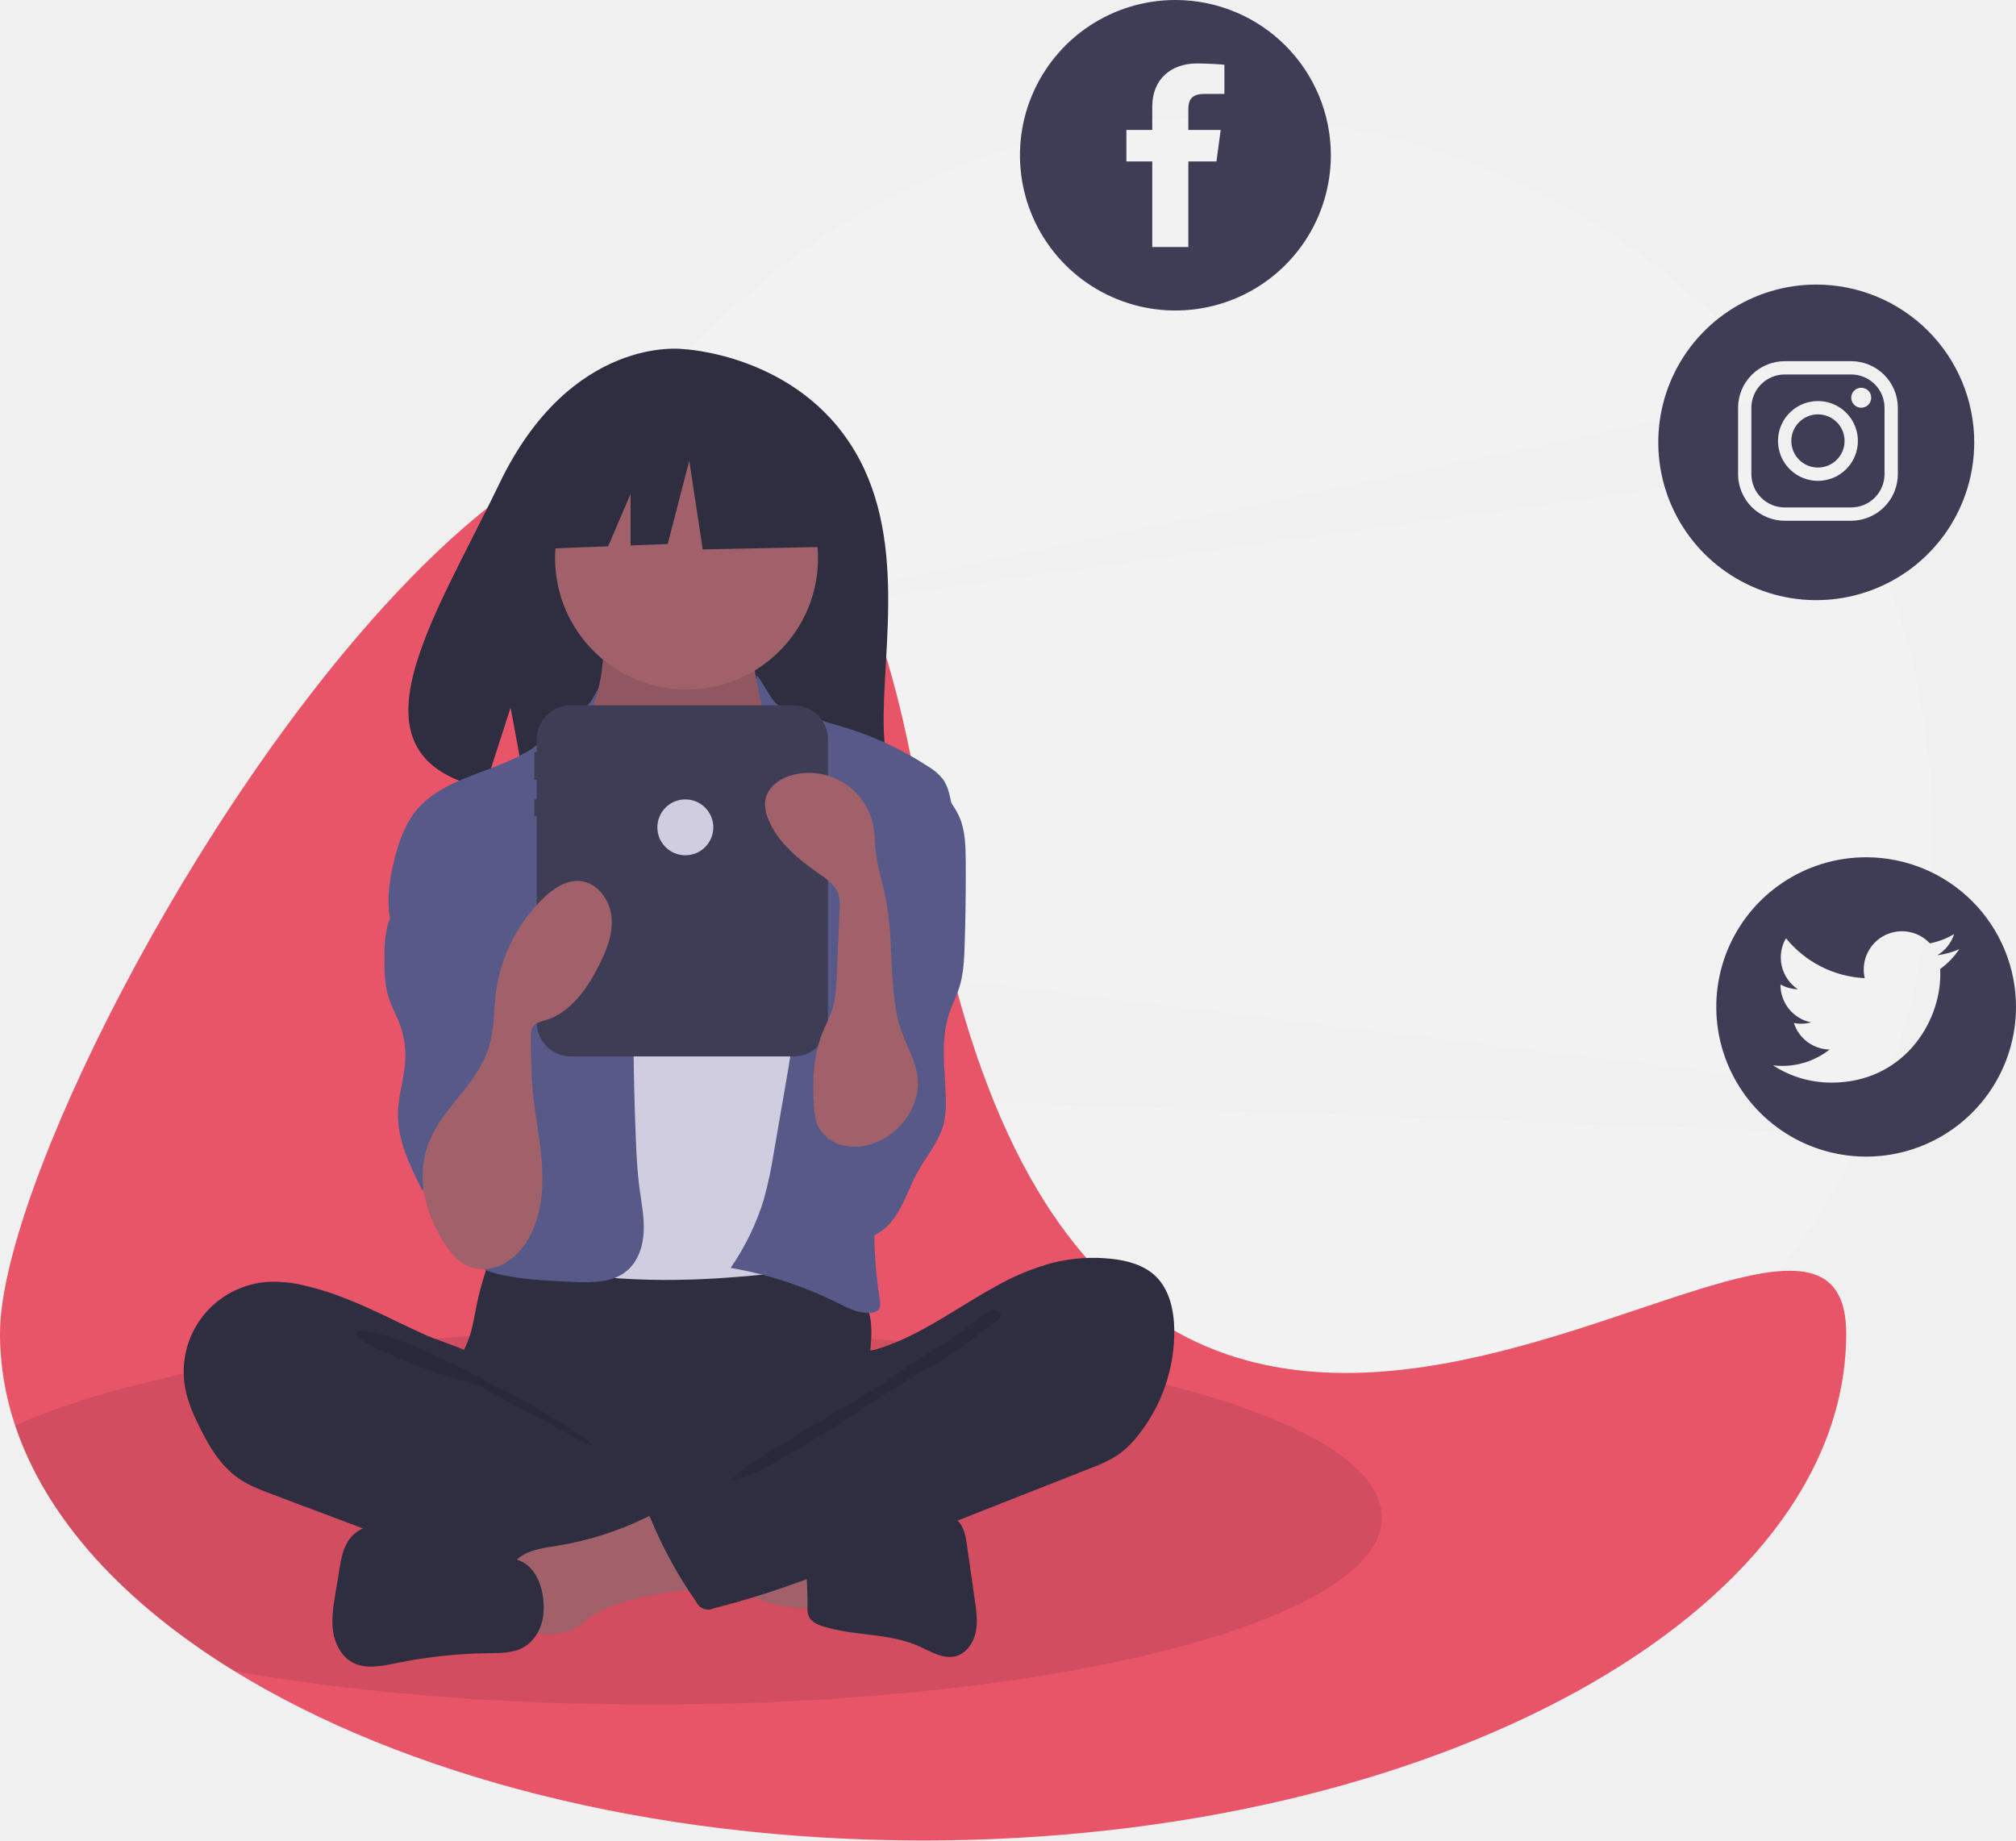
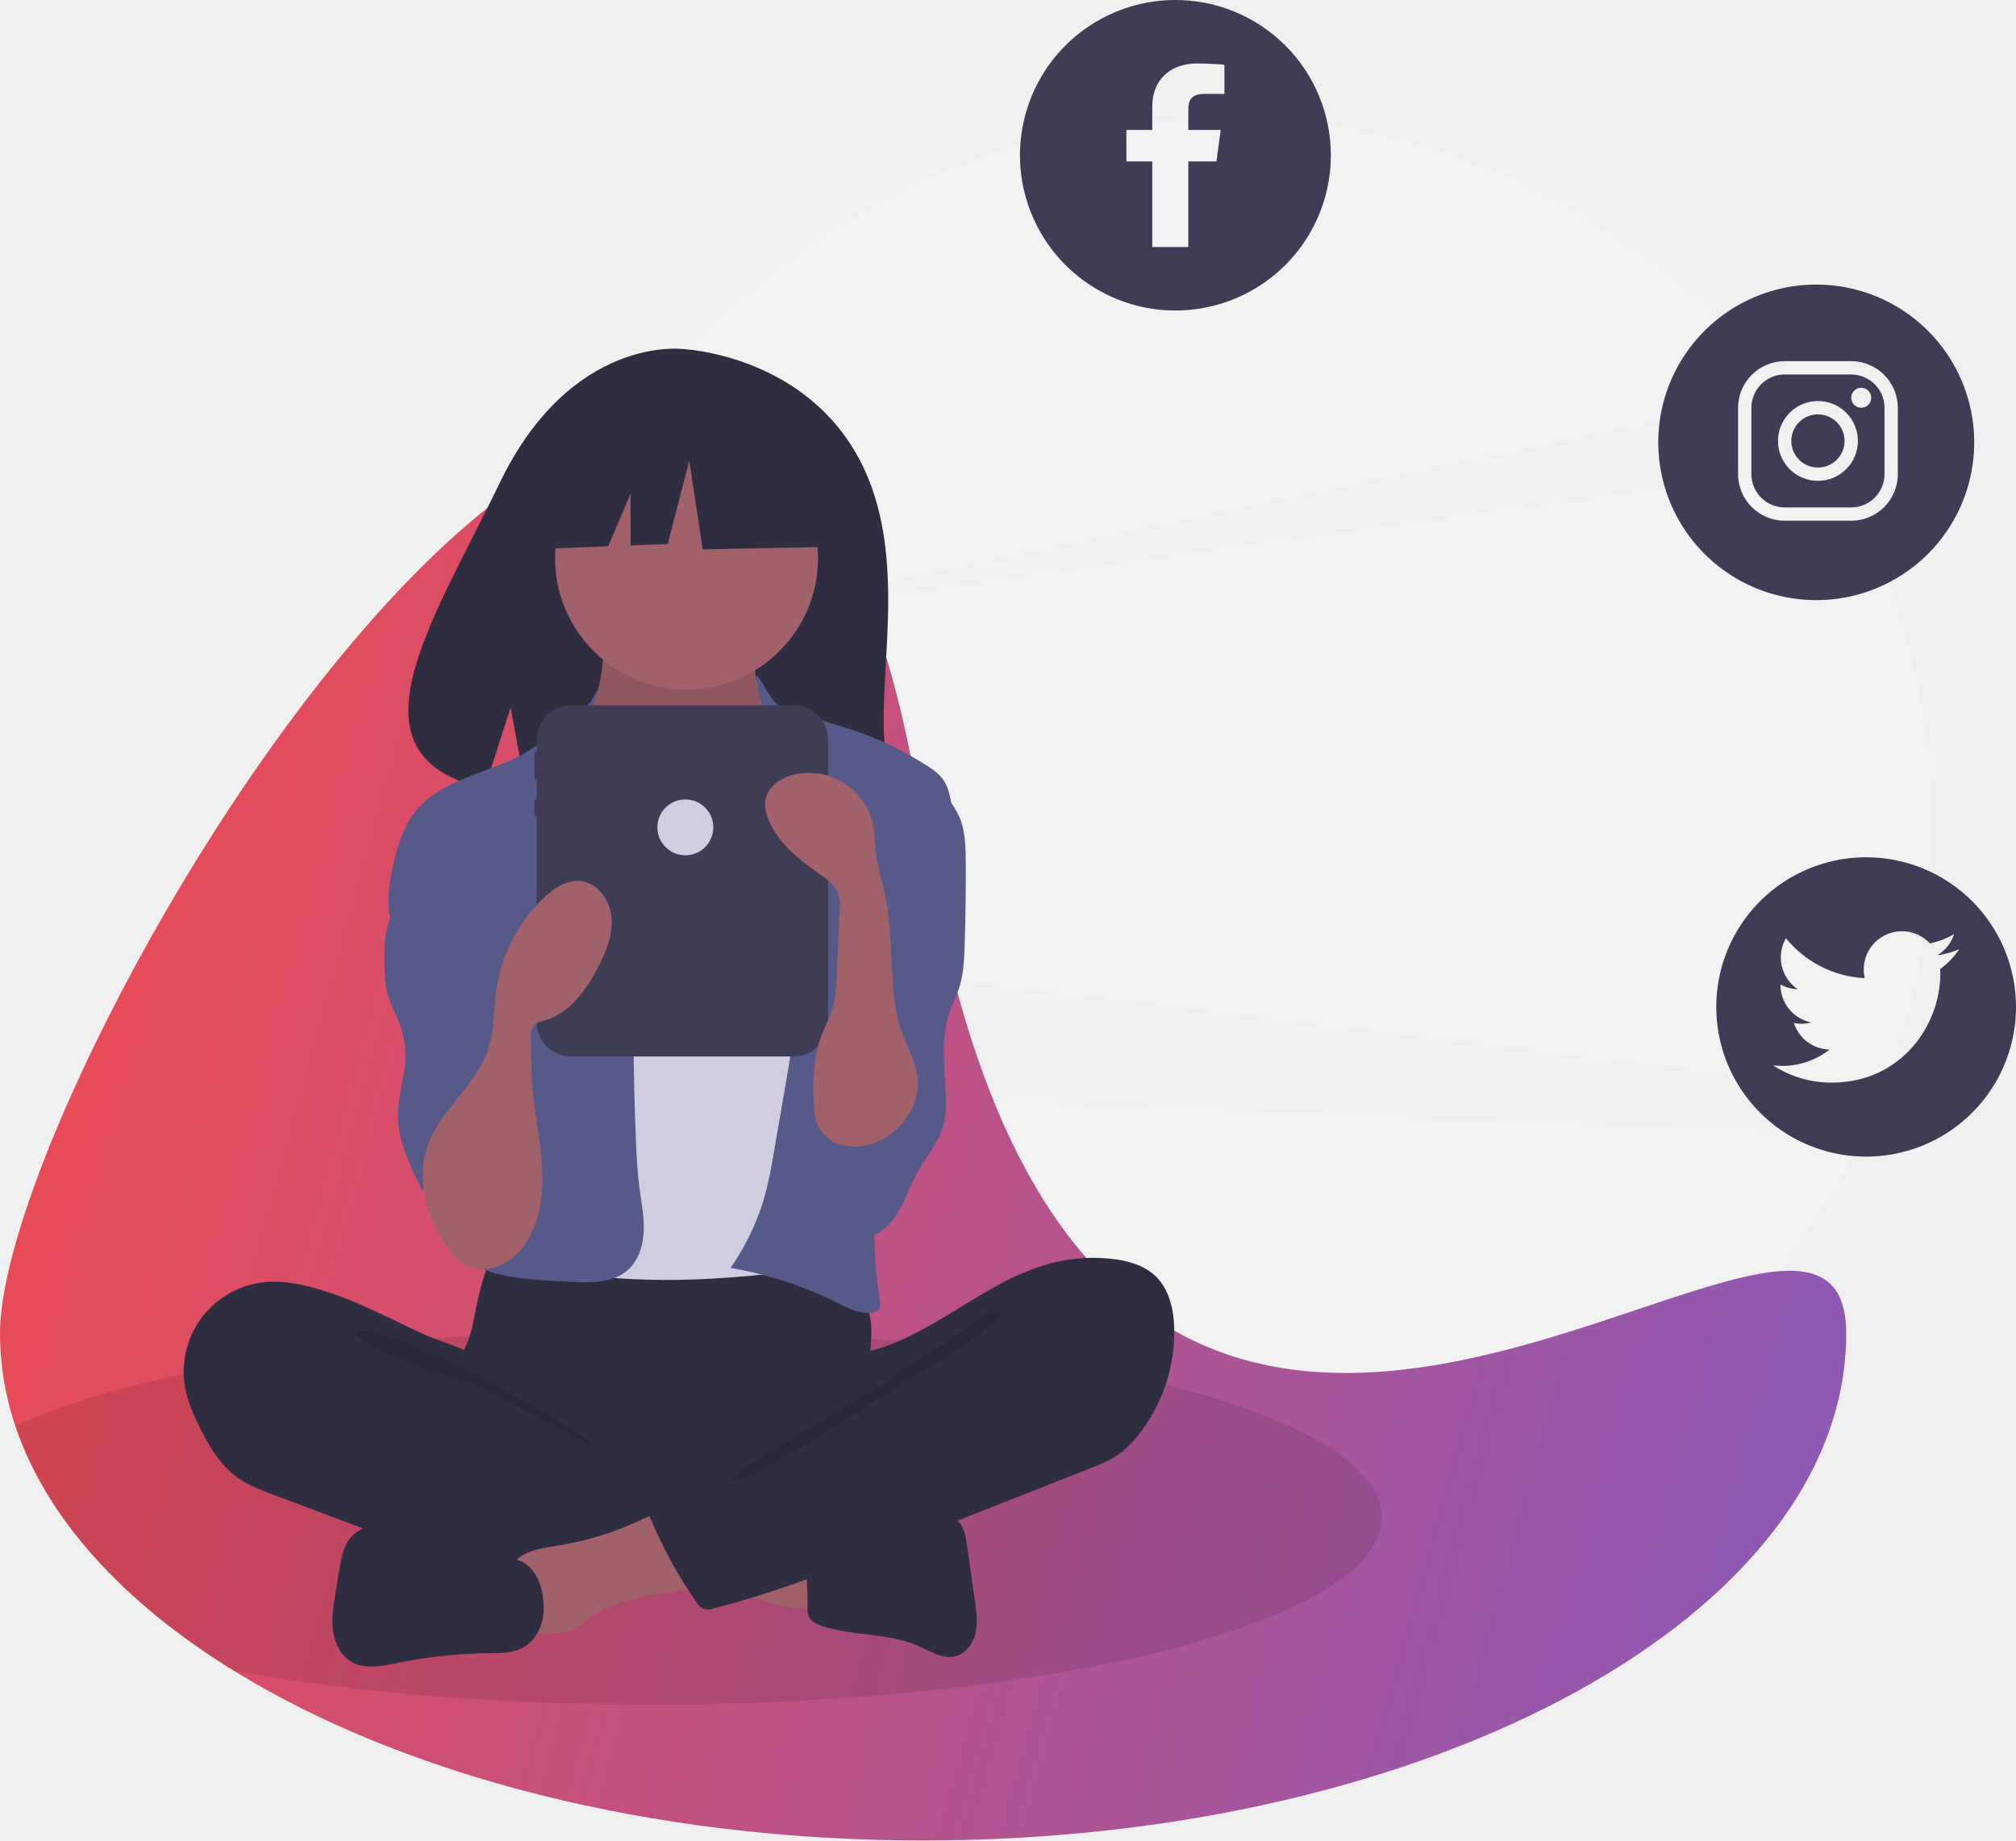
<svg xmlns="http://www.w3.org/2000/svg" width="448" height="409" viewBox="0 0 448 409" fill="none">
-   <g clip-path="url(#clip0_318_411)">
-     <path d="M418.218 242.813C427.178 220.253 430.834 195.941 428.904 171.748C426.975 147.555 419.512 124.127 407.089 103.268L153.406 138.349L396.516 87.747C381.725 68.515 362.701 52.941 340.917 42.229C319.133 31.518 295.173 25.957 270.892 25.977C183.348 25.977 112.379 96.857 112.379 184.292C112.381 191.518 112.874 198.736 113.854 205.895L418.218 242.813Z" fill="#F2F2F2" />
-     <path d="M122.977 241.293C145.888 300.561 203.471 342.608 270.895 342.608C334.162 342.608 388.764 305.585 414.187 252.051L122.977 241.293Z" fill="#F2F2F2" />
-     <path d="M410.27 296.354C410.27 358.569 318.425 409 205.135 409C144.272 409 89.6 394.447 52.036 371.327C27.525 356.247 10.294 337.516 3.382 316.817C1.151 310.224 0.009 303.313 0 296.354C0 234.146 169.995 -46.469 205.135 183.715C240.275 413.898 410.27 234.146 410.27 296.354Z" fill="#E85569" />
+   <g clip-path="url(#clip0_370_99)">
+     <path d="M418.218 242.814C427.178 220.254 430.834 195.942 428.904 171.749C426.975 147.556 419.512 124.128 407.089 103.269L153.406 138.35L396.516 87.748C381.725 68.516 362.701 52.941 340.917 42.23C319.133 31.519 295.173 25.958 270.892 25.978C183.348 25.978 112.379 96.858 112.379 184.293C112.381 191.519 112.874 198.737 113.854 205.896L418.218 242.814Z" fill="#F2F2F2" />
+     <path d="M122.977 241.292C145.888 300.56 203.471 342.607 270.895 342.607C334.162 342.607 388.764 305.584 414.187 252.05L122.977 241.292Z" fill="#F2F2F2" />
+     <path d="M410.27 296.354C410.27 358.569 318.425 409 205.135 409C144.272 409 89.6 394.447 52.036 371.327C27.525 356.247 10.294 337.516 3.382 316.817C1.151 310.224 0.009 303.313 0 296.354C0 234.146 169.995 -46.469 205.135 183.715C240.275 413.898 410.27 234.146 410.27 296.354Z" fill="url(#paint0_linear_370_99)" />
    <path opacity="0.1" d="M307.082 337.206C307.082 360.177 234.446 378.802 144.839 378.802C110.326 378.802 78.332 376.04 52.037 371.327C27.527 356.247 10.295 337.516 3.383 316.817C31.2 304.158 84.125 295.609 144.839 295.609C234.446 295.609 307.082 314.235 307.082 337.206Z" fill="black" />
    <path d="M189.968 100.272C177.11 78.574 151.671 77.562 151.671 77.562C151.671 77.562 126.883 74.396 110.981 107.444C96.16 138.247 75.704 167.988 107.688 175.199L113.465 157.24L117.043 176.536C121.597 176.863 126.165 176.941 130.728 176.769C164.98 175.665 197.6 177.092 196.55 164.817C195.154 148.498 202.34 121.151 189.968 100.272Z" fill="#2F2E41" />
-     <path d="M105.865 290.299C105.388 292.667 105.036 295.075 104.225 297.351C103.42 299.611 102.178 301.7 101.443 303.983C99.098 311.26 102.348 319.374 107.541 324.991C112.043 329.843 117.855 333.29 124.275 334.916C128.959 336.093 133.83 336.262 138.657 336.425C152.023 336.878 165.734 337.283 178.399 332.993C182.401 331.604 186.266 329.85 189.946 327.754C191.108 327.201 192.131 326.396 192.942 325.398C193.908 324.024 194.031 322.243 194.023 320.564C193.995 314.905 192.846 309.275 193.119 303.622C193.27 300.491 193.856 297.362 193.568 294.24C192.913 287.161 187.284 280.825 180.325 279.333C176.732 278.562 173.005 278.982 169.347 279.333C159.852 280.245 150.316 280.67 140.778 280.609C131.032 280.547 121.346 279.061 111.648 278.906C108.78 278.86 108.838 279.743 107.925 282.515C107.084 285.067 106.396 287.666 105.865 290.299Z" fill="#2F2E41" />
-     <path d="M133.523 150.555C133.054 153.005 132.548 155.544 131.074 157.556C129.379 159.872 126.614 161.195 124.79 163.412C122.045 166.748 121.887 171.442 121.876 175.76C121.865 179.738 121.946 183.981 124.167 187.283C125.609 189.426 127.802 190.929 129.946 192.372C138.276 197.978 147.277 203.686 157.32 203.87C161.482 203.947 165.944 202.874 168.682 199.743C169.864 198.273 170.793 196.616 171.432 194.842C174 188.52 175.557 181.833 176.045 175.028C176.274 171.826 176.252 168.531 175.167 165.51C173.947 162.112 171.48 159.317 169.85 156.096C167.922 152.265 167.217 147.937 167.83 143.694C167.911 143.395 167.886 143.078 167.759 142.795C167.625 142.644 167.458 142.526 167.27 142.45C167.083 142.374 166.88 142.343 166.679 142.358L146.765 140.926C144.91 140.834 143.063 140.623 141.236 140.295C140.162 140.077 137.327 138.554 136.303 138.959C134.408 139.708 133.911 148.524 133.523 150.555Z" fill="#A0616A" />
-     <path opacity="0.1" d="M133.523 151.176C133.054 153.626 132.548 156.165 131.074 158.177C129.379 160.493 126.614 161.816 124.79 164.033C122.045 167.369 121.887 172.063 121.876 176.381C121.865 180.359 121.946 184.602 124.167 187.904C125.609 190.047 127.802 191.55 129.946 192.993C138.276 198.599 147.277 204.307 157.32 204.492C161.482 204.568 165.944 203.495 168.682 200.364C169.864 198.894 170.793 197.238 171.432 195.463C174 189.141 175.557 182.454 176.045 175.649C176.274 172.447 176.252 169.152 175.167 166.131C173.947 162.733 171.48 159.938 169.85 156.717C167.922 152.887 167.217 148.558 167.83 144.315C167.911 144.016 167.886 143.699 167.759 143.416C167.625 143.265 167.458 143.147 167.27 143.071C167.083 142.995 166.88 142.964 166.679 142.979L146.765 141.547C144.91 141.455 143.063 141.244 141.236 140.916C140.162 140.698 137.327 139.175 136.303 139.58C134.408 140.329 133.911 149.145 133.523 151.176Z" fill="black" />
-     <path d="M152.568 153.223C168.703 153.223 181.784 140.158 181.784 124.043C181.784 107.927 168.703 94.863 152.568 94.863C136.432 94.863 123.352 107.927 123.352 124.043C123.352 140.158 136.432 153.223 152.568 153.223Z" fill="#A0616A" />
+     <path d="M105.865 290.299C105.388 292.667 105.036 295.075 104.225 297.351C103.42 299.611 102.178 301.7 101.443 303.983C99.098 311.26 102.348 319.374 107.541 324.991C112.043 329.843 117.855 333.29 124.275 334.916C128.959 336.093 133.83 336.262 138.657 336.425C152.023 336.878 165.734 337.283 178.399 332.993C182.401 331.604 186.266 329.85 189.946 327.754C191.108 327.201 192.131 326.396 192.942 325.398C193.908 324.024 194.031 322.243 194.023 320.564C193.995 314.905 192.846 309.275 193.119 303.622C193.27 300.491 193.856 297.362 193.568 294.24C192.913 287.161 187.284 280.825 180.325 279.333C176.732 278.562 173.005 278.982 169.347 279.333C159.852 280.245 150.316 280.67 140.778 280.609C131.032 280.547 121.346 279.061 111.648 278.906C108.78 278.86 108.838 279.743 107.925 282.515C107.084 285.067 106.396 287.666 105.865 290.299V290.299Z" fill="#2F2E41" />
+     <path d="M133.523 150.556C133.054 153.006 132.548 155.545 131.074 157.557C129.379 159.873 126.614 161.196 124.79 163.413C122.045 166.749 121.887 171.443 121.876 175.761C121.865 179.739 121.946 183.982 124.167 187.284C125.609 189.427 127.802 190.93 129.946 192.373C138.276 197.979 147.277 203.687 157.32 203.871C161.482 203.948 165.944 202.875 168.682 199.744C169.864 198.274 170.793 196.617 171.432 194.843C174 188.521 175.557 181.834 176.045 175.029C176.274 171.827 176.252 168.532 175.167 165.511C173.947 162.113 171.48 159.318 169.85 156.097C167.922 152.266 167.217 147.938 167.83 143.695C167.911 143.396 167.886 143.079 167.759 142.796C167.625 142.645 167.458 142.527 167.27 142.451C167.083 142.375 166.88 142.344 166.679 142.359L146.765 140.927C144.91 140.835 143.063 140.624 141.236 140.296C140.162 140.078 137.327 138.555 136.303 138.96C134.408 139.709 133.911 148.525 133.523 150.556Z" fill="#A0616A" />
+     <path opacity="0.1" d="M133.523 151.177C133.054 153.627 132.548 156.166 131.074 158.178C129.379 160.494 126.614 161.817 124.79 164.034C122.045 167.37 121.887 172.064 121.876 176.382C121.865 180.36 121.946 184.603 124.167 187.905C125.609 190.048 127.802 191.551 129.946 192.994C138.276 198.6 147.277 204.308 157.32 204.493C161.482 204.569 165.944 203.496 168.682 200.365C169.864 198.895 170.793 197.239 171.432 195.464C174 189.142 175.557 182.455 176.045 175.65C176.274 172.448 176.252 169.153 175.167 166.132C173.947 162.734 171.48 159.939 169.85 156.718C167.922 152.887 167.217 148.559 167.83 144.316C167.911 144.017 167.886 143.7 167.759 143.417C167.625 143.266 167.458 143.148 167.27 143.072C167.083 142.996 166.88 142.965 166.679 142.98L146.765 141.548C144.91 141.456 143.063 141.245 141.236 140.917C140.162 140.699 137.327 139.176 136.303 139.581C134.408 140.33 133.911 149.146 133.523 151.177Z" fill="black" />
+     <path d="M152.568 153.224C168.703 153.224 181.784 140.159 181.784 124.044C181.784 107.928 168.703 94.864 152.568 94.864C136.432 94.864 123.352 107.928 123.352 124.044C123.352 140.159 136.432 153.224 152.568 153.224Z" fill="#A0616A" />
    <path d="M137.619 189.399C139.142 190.989 140.756 192.563 142.751 193.495C144.736 194.422 146.972 194.652 149.162 194.714C154.429 194.862 160.138 193.898 163.801 190.117C168.524 185.242 168.368 177.38 172.07 171.693C172.368 171.177 172.775 170.733 173.263 170.39C173.884 170.052 174.586 169.891 175.292 169.924C179.967 169.88 184.04 172.909 187.715 175.795C189.361 177.088 191.049 178.427 192.088 180.244C192.814 181.66 193.312 183.182 193.562 184.754C195.386 193.646 195.977 202.738 196.563 211.796C196.887 216.8 197.211 221.808 197.187 226.821C197.107 243.339 193.263 259.581 189.441 275.651C188.948 277.722 188.274 280.037 186.389 281.029C185.548 281.406 184.646 281.626 183.725 281.678C172.777 282.962 161.805 284.248 150.782 284.417C146.481 284.484 142.181 284.38 137.883 284.105C137.143 284.096 136.41 283.968 135.71 283.727C134.761 283.272 133.945 282.58 133.341 281.718C127.379 274.214 127.027 263.839 127.065 254.26C127.158 230.838 127.996 207.436 129.578 184.052C129.709 182.122 129.738 179.778 128.345 178.259C130.852 182.268 134.34 185.976 137.619 189.399Z" fill="#D0CDE1" />
-     <path d="M131.43 155.707C130.443 157.491 123.168 161.921 121.764 163.4C113.917 171.661 99.594 171.351 92.418 180.199C89.892 183.312 88.581 187.224 87.616 191.113C86.251 196.613 85.523 202.611 87.808 207.797C90.008 212.787 94.639 216.237 97.782 220.694C101.234 225.589 102.786 231.531 104.274 237.331C105.372 241.613 106.479 246.001 106.051 250.4C105.565 255.403 103.141 259.983 101.71 264.801C100.279 269.619 100.032 275.358 103.341 279.144C105.772 281.926 109.585 283.029 113.229 283.65C117.881 284.441 122.608 284.667 127.322 284.875C131.488 285.059 136.08 285.094 139.283 282.427C141.81 280.322 142.908 276.907 143.05 273.624C143.192 270.341 142.508 267.087 142.08 263.828C141.636 260.451 141.465 257.044 141.322 253.64C140.682 238.368 140.594 223.086 141.06 207.795C141.157 204.613 141.275 201.392 140.596 198.282C139.702 194.191 137.489 190.535 135.642 186.777C131.976 179.317 130.242 172.07 130.808 163.778C131.368 155.594 134.941 149.359 131.43 155.707Z" fill="#575A89" />
+     <path d="M131.43 155.706C130.443 157.49 123.168 161.92 121.764 163.399C113.917 171.66 99.594 171.35 92.418 180.198C89.892 183.311 88.581 187.223 87.616 191.112C86.251 196.612 85.523 202.61 87.808 207.796C90.008 212.786 94.639 216.236 97.782 220.694C101.234 225.588 102.786 231.53 104.274 237.33C105.372 241.612 106.479 246 106.051 250.399C105.565 255.402 103.141 259.982 101.71 264.8C100.279 269.618 100.032 275.357 103.341 279.143C105.772 281.925 109.585 283.028 113.229 283.649C117.881 284.44 122.608 284.666 127.322 284.874C131.488 285.058 136.08 285.093 139.283 282.426C141.81 280.321 142.908 276.906 143.05 273.623C143.192 270.34 142.508 267.086 142.08 263.827C141.636 260.45 141.465 257.043 141.322 253.639C140.682 238.367 140.594 223.085 141.06 207.794C141.157 204.612 141.275 201.391 140.596 198.281C139.702 194.19 137.489 190.534 135.642 186.776C131.976 179.316 130.242 172.069 130.808 163.777C131.368 155.593 134.941 149.358 131.43 155.706Z" fill="#575A89" />
    <path d="M172.457 156.327C173.96 157.87 179.067 158.379 180.979 159.372C182.736 160.285 184.679 160.762 186.581 161.31C193.556 163.319 200.189 166.36 206.262 170.331C207.524 171.068 208.639 172.03 209.553 173.17C210.623 174.656 211.011 176.511 211.374 178.305C212.31 182.936 213.251 187.624 213.04 192.344C212.817 197.355 211.306 202.207 209.807 206.994L204.205 224.88C200.024 238.231 195.816 251.713 194.639 265.652C193.988 273.377 194.278 281.153 195.501 288.809C195.624 289.579 195.728 290.461 195.219 291.052C194.85 291.416 194.364 291.639 193.847 291.682C191.143 292.104 188.527 290.728 186.077 289.509C178.591 285.788 170.601 283.177 162.359 281.758C165.58 277.11 168.064 271.995 169.726 266.591C170.67 263.16 171.413 259.677 171.952 256.16L174.558 241.108C175.513 235.588 176.47 230.055 176.793 224.462C176.99 222.366 176.868 220.252 176.43 218.192C175.931 216.205 174.939 214.384 174.05 212.537C169.756 203.615 167.741 193.434 169.431 183.68C170.17 179.411 171.607 175.136 171.008 170.846C170.432 166.72 171.03 163.514 169.971 159.432C165.619 142.669 169.629 153.425 172.457 156.327Z" fill="#575A89" />
    <path d="M92.345 194.304C90.387 198.362 87.114 201.819 86 206.183C85.566 208.223 85.381 210.308 85.447 212.392C85.42 215.533 85.403 218.738 86.369 221.728C86.991 223.653 88.002 225.428 88.731 227.315C89.747 229.951 90.199 232.77 90.059 235.591C89.863 239.5 88.533 243.294 88.43 247.206C88.266 253.358 91.115 259.142 93.895 264.634C94.595 262.903 95.665 261.346 97.03 260.072C98.395 258.797 100.023 257.836 101.799 257.255C103.575 256.675 105.456 256.488 107.312 256.71C109.167 256.931 110.952 257.555 112.541 258.537C113.275 257.861 113.353 256.75 113.382 255.753C113.587 248.616 113.785 241.478 113.976 234.34C114.277 223.301 114.564 212.115 112.021 201.368C110.873 196.515 109.087 191.681 105.812 187.918C104.088 185.936 98.235 180.716 95.404 182.936C94.132 183.935 94.429 186.652 94.227 188.028C93.923 190.204 93.288 192.32 92.345 194.304Z" fill="#575A89" />
    <path d="M213.612 182.612C214.538 185.491 214.594 188.569 214.612 191.593C214.65 197.764 214.568 203.933 214.367 210.101C214.263 213.259 214.121 216.46 213.163 219.471C212.531 221.457 211.555 223.319 210.902 225.298C208.945 231.229 210.014 237.662 210.182 243.904C210.3 245.925 210.128 247.951 209.669 249.923C208.637 253.793 205.861 256.92 203.924 260.426C202.085 263.757 200.975 267.489 198.777 270.596C196.58 273.703 192.777 276.165 189.09 275.211C186.297 274.488 184.312 272.019 182.939 269.484C179.943 263.911 178.919 257.491 180.031 251.263C181.409 243.687 185.865 236.966 187.472 229.434C189.679 219.092 186.325 208.419 186.425 197.845C186.38 196.188 186.605 194.534 187.092 192.949C187.934 190.533 189.745 188.604 191.417 186.667C193.507 184.247 195.449 181.702 197.231 179.047C198.428 177.264 200.055 172.677 202.177 172.295C206.917 171.444 212.437 178.955 213.612 182.612Z" fill="#575A89" />
-     <path d="M67.754 285.699C65.134 285.041 62.433 284.754 59.733 284.847C56.895 285.004 54.123 285.762 51.602 287.071C49.08 288.381 46.867 290.211 45.109 292.441C43.35 294.671 42.087 297.249 41.404 300.004C40.721 302.759 40.632 305.628 41.145 308.42C41.703 311.458 42.956 314.324 44.324 317.095C46.451 321.407 49.002 325.709 52.941 328.472C55.245 330.088 57.911 331.096 60.546 332.087L81.288 339.892C84.34 341.04 87.392 342.188 90.474 343.253C105.956 348.597 122.097 351.802 138.449 352.778C143.429 353.075 148.485 353.157 153.344 352.025C154.497 351.756 155.727 351.355 156.395 350.378C156.79 349.69 157.023 348.921 157.077 348.13L158.353 339.206C158.533 337.949 158.706 336.626 158.244 335.443C157.66 333.944 156.194 333 154.797 332.198C141.16 324.376 125.237 320.06 113.759 309.324C111.057 306.796 108.795 302.79 105.512 301.073C101.789 299.126 97.405 298.015 93.556 296.221C85.144 292.299 76.872 287.792 67.754 285.699Z" fill="#2F2E41" />
+     <path d="M67.754 285.7C65.134 285.042 62.433 284.755 59.733 284.848C56.895 285.005 54.123 285.763 51.602 287.072C49.08 288.382 46.867 290.212 45.109 292.442C43.35 294.672 42.087 297.25 41.404 300.005C40.721 302.76 40.632 305.629 41.145 308.421C41.703 311.459 42.956 314.325 44.324 317.096C46.451 321.408 49.002 325.71 52.941 328.473C55.245 330.089 57.911 331.097 60.546 332.088L81.288 339.893C84.34 341.041 87.392 342.189 90.474 343.254C105.956 348.598 122.097 351.803 138.449 352.779C143.429 353.076 148.485 353.158 153.344 352.026C154.497 351.757 155.727 351.356 156.395 350.379C156.79 349.691 157.023 348.922 157.077 348.131L158.353 339.207C158.533 337.95 158.706 336.627 158.244 335.444C157.66 333.945 156.194 333.001 154.797 332.199C141.16 324.377 125.237 320.061 113.759 309.325C111.057 306.797 108.795 302.791 105.512 301.074C101.789 299.127 97.405 298.016 93.556 296.222C85.144 292.3 76.872 287.793 67.754 285.7Z" fill="#2F2E41" />
    <path opacity="0.1" d="M88.46 297.731C95.792 300.025 126.746 315.921 132.052 321.471C131.341 321.727 107.211 308.222 106.487 308.005C99.906 306.032 93.288 304.046 87.038 301.159C85.78 300.578 78.869 297.849 79.182 296.264C79.535 294.476 87.159 297.323 88.46 297.731Z" fill="black" />
    <path d="M179.927 357.407C180.343 357.438 180.756 357.316 181.089 357.066C181.235 356.878 181.343 356.664 181.405 356.434C181.467 356.205 181.484 355.965 181.452 355.73C181.441 351.677 181.43 347.624 181.418 343.572C177.918 341.906 174.002 341.372 170.159 340.859L152.226 338.465C152.638 338.52 149.422 346.179 149.915 347.202C150.784 349.004 157.426 350.601 159.3 351.452C165.816 354.41 172.588 357.662 179.927 357.407Z" fill="#A0616A" />
-     <path d="M123.665 343.529C120.279 344.068 116.5 344.544 114.307 347.176C111.526 350.515 112.71 355.491 114.037 359.627C114.234 360.463 114.629 361.24 115.19 361.892C116.095 362.784 117.483 362.915 118.752 362.995C121.84 363.19 125.126 363.343 127.824 361.83C129.101 361.114 130.157 360.067 131.348 359.214C133.337 357.892 135.524 356.893 137.827 356.256C142.061 354.926 146.418 354.029 150.833 353.579C152.564 353.402 154.329 353.289 155.957 352.677C157.585 352.064 159.093 350.85 159.565 349.178C160.19 346.968 158.905 344.716 157.672 342.778C156.135 340.364 154.508 337.822 152.218 336.046C148.876 333.453 147.223 335.443 143.857 337.102C137.487 340.242 130.68 342.409 123.665 343.529Z" fill="#A0616A" />
-     <path d="M114.816 346.577L93.317 340.23C90.702 339.458 88.042 338.68 85.316 338.682C82.589 338.684 79.737 339.577 77.968 341.649C76.301 343.603 75.824 346.274 75.409 348.808L74.519 354.227C74.068 356.982 73.615 359.789 74.022 362.55C74.428 365.311 75.84 368.07 78.293 369.406C81.268 371.028 84.914 370.236 88.234 369.558C94.941 368.188 101.763 367.458 108.608 367.376C111.181 367.345 113.881 367.377 116.155 366.173C118.858 364.743 120.475 361.717 120.753 358.675C121.176 354.045 119.631 347.998 114.816 346.577Z" fill="#2F2E41" />
-     <path d="M188.378 341.044C191.165 340.557 193.625 338.975 196.295 338.041C200.054 336.726 204.128 336.726 208.111 336.741C209.573 336.746 211.129 336.779 212.347 337.588C214.101 338.755 214.55 341.089 214.849 343.173C215.449 347.363 216.049 351.554 216.648 355.745C216.987 358.109 217.324 360.537 216.796 362.867C216.268 365.197 214.678 367.443 212.363 368.044C209.551 368.774 206.795 366.98 204.141 365.802C197.507 362.857 189.794 363.609 182.877 361.408C181.593 361 180.218 360.375 179.694 359.136C179.458 358.437 179.373 357.697 179.447 356.963C179.565 352.922 178.712 347.404 179.93 343.542C181.025 340.069 185.267 341.044 188.378 341.044Z" fill="#2F2E41" />
+     <path d="M123.665 343.529C120.279 344.068 116.5 344.544 114.307 347.176C111.526 350.515 112.71 355.491 114.037 359.627C114.234 360.463 114.629 361.24 115.19 361.892C116.095 362.784 117.483 362.915 118.752 362.995C121.84 363.19 125.126 363.343 127.824 361.83C129.101 361.114 130.157 360.067 131.348 359.214C133.337 357.892 135.524 356.893 137.827 356.256C142.061 354.926 146.418 354.029 150.833 353.579C152.564 353.402 154.329 353.289 155.957 352.677C157.585 352.064 159.093 350.85 159.565 349.178C160.19 346.968 158.905 344.716 157.672 342.778C156.135 340.364 154.508 337.822 152.218 336.046C148.876 333.453 147.223 335.443 143.857 337.102C137.487 340.242 130.68 342.409 123.665 343.529V343.529Z" fill="#A0616A" />
+     <path d="M114.816 346.576L93.317 340.229C90.702 339.457 88.042 338.679 85.316 338.681C82.589 338.683 79.737 339.576 77.968 341.648C76.301 343.602 75.824 346.273 75.409 348.807L74.519 354.226C74.068 356.981 73.615 359.788 74.022 362.549C74.428 365.31 75.84 368.069 78.293 369.405C81.268 371.027 84.914 370.235 88.234 369.557C94.941 368.187 101.763 367.457 108.608 367.375C111.181 367.344 113.881 367.376 116.155 366.172C118.858 364.742 120.475 361.716 120.753 358.674C121.176 354.044 119.631 347.997 114.816 346.576Z" fill="#2F2E41" />
+     <path d="M188.378 341.045C191.165 340.558 193.625 338.976 196.295 338.042C200.054 336.727 204.128 336.727 208.111 336.742C209.573 336.747 211.129 336.78 212.347 337.589C214.101 338.756 214.55 341.09 214.849 343.174C215.449 347.364 216.049 351.555 216.648 355.746C216.987 358.11 217.324 360.538 216.796 362.868C216.268 365.198 214.678 367.444 212.363 368.045C209.551 368.775 206.795 366.981 204.141 365.803C197.507 362.858 189.794 363.61 182.877 361.409C181.593 361.001 180.218 360.376 179.694 359.136C179.458 358.438 179.373 357.698 179.447 356.964C179.565 352.923 178.712 347.405 179.93 343.543C181.025 340.07 185.267 341.045 188.378 341.045Z" fill="#2F2E41" />
    <path d="M233.878 280.639C238.174 279.563 242.627 279.26 247.029 279.742C250.545 280.129 254.168 281.106 256.735 283.536C259.859 286.495 260.863 291.07 260.947 295.369C261.084 303.932 258.241 312.276 252.902 318.978C251.598 320.673 250.048 322.163 248.303 323.4C246.42 324.576 244.413 325.542 242.318 326.28L195.866 344.579C183.645 349.393 171.382 354.221 158.635 357.395C158.286 357.563 157.908 357.66 157.521 357.68C157.135 357.699 156.748 357.642 156.385 357.51C156.021 357.378 155.687 357.175 155.403 356.912C155.119 356.65 154.89 356.333 154.731 355.981C150.661 350.175 147.246 343.937 144.549 337.381C144.422 337.225 144.334 337.041 144.292 336.844C144.251 336.647 144.258 336.443 144.312 336.249C144.367 336.055 144.467 335.877 144.605 335.73C144.743 335.583 144.914 335.471 145.104 335.405L177.96 316.55C180.314 315.2 182.693 313.83 184.648 311.948C186.068 310.574 187.23 308.957 188.081 307.174C188.762 305.753 188.826 302.401 189.696 301.351C190.547 300.322 193.461 300.24 194.807 299.836C196.704 299.255 198.563 298.554 200.371 297.735C207.72 294.451 214.265 289.68 221.311 285.835C225.263 283.578 229.485 281.833 233.878 280.639Z" fill="#2F2E41" />
    <path opacity="0.1" d="M215.249 294.72C209.604 298.955 202.295 302.847 196.701 307.193C194.791 308.676 162.962 326.549 162.512 328.922C167.731 329.801 200.979 306.57 205.736 304.252C210.493 301.934 214.71 298.665 218.889 295.42C219.954 294.593 224.467 292.108 221.41 291.184C219.688 290.663 216.521 293.874 215.249 294.72Z" fill="black" />
-     <path d="M176.41 156.738H126.859C124.846 156.738 122.916 157.537 121.492 158.959C120.069 160.38 119.269 162.309 119.269 164.319V167.095H118.73V173.304H119.269V177.65H118.73V181.375H119.269V227.184C119.269 229.195 120.069 231.123 121.492 232.545C122.916 233.966 124.846 234.765 126.859 234.765H176.41C178.423 234.765 180.354 233.966 181.777 232.545C183.201 231.123 184.001 229.195 184.001 227.184V164.319C184.001 162.309 183.201 160.38 181.777 158.959C180.354 157.537 178.423 156.738 176.41 156.738Z" fill="#3F3D56" />
-     <path d="M184.284 98.181L159.152 85.033L124.446 90.412L117.266 122.086L135.14 121.4L140.134 109.763V121.208L148.381 120.891L153.168 102.365L156.16 122.086L185.481 121.489L184.284 98.181Z" fill="#2F2E41" />
+     <path d="M176.41 156.737H126.859C124.846 156.737 122.916 157.536 121.492 158.958C120.069 160.379 119.269 162.308 119.269 164.318V167.094H118.73V173.303H119.269V177.649H118.73V181.374H119.269V227.183C119.269 229.194 120.069 231.122 121.492 232.544C122.916 233.965 124.846 234.764 126.859 234.764H176.41C178.423 234.764 180.354 233.965 181.777 232.544C183.201 231.122 184.001 229.194 184.001 227.183V164.318C184.001 162.308 183.201 160.379 181.777 158.958C180.354 157.536 178.423 156.737 176.41 156.737V156.737Z" fill="#3F3D56" />
+     <path d="M184.284 98.18L159.152 85.032L124.446 90.411L117.266 122.085L135.14 121.399L140.134 109.762V121.207L148.381 120.89L153.168 102.364L156.16 122.085L185.481 121.488L184.284 98.18Z" fill="#2F2E41" />
    <path d="M98.92 276.537C100.162 278.388 101.617 280.199 103.611 281.198C106.104 282.446 109.18 282.223 111.676 280.982C114.15 279.657 116.175 277.629 117.495 275.155C120.227 270.338 120.792 264.573 120.451 259.048C120.111 253.523 118.929 248.082 118.406 242.57C118.026 238.564 117.996 234.534 117.965 230.51C117.958 229.664 117.972 228.753 118.472 228.071C119.077 227.246 120.185 227.018 121.167 226.727C126.679 225.091 130.338 219.931 132.961 214.82C134.713 211.407 136.236 207.676 135.898 203.856C135.561 200.036 132.811 196.188 128.991 195.798C125.842 195.477 122.934 197.474 120.662 199.676C114.931 205.266 111.248 212.617 110.205 220.549C109.706 224.433 109.849 228.423 108.791 232.194C106.533 240.246 99.466 245.182 95.944 252.427C92.064 260.41 94.205 269.474 98.92 276.537Z" fill="#A0616A" />
-     <path d="M202.913 245.776C202.109 247.643 200.939 249.33 199.472 250.739C198.005 252.147 196.269 253.247 194.369 253.975C192.007 254.922 189.402 255.082 186.942 254.429C185.722 254.091 184.596 253.477 183.653 252.634C182.709 251.791 181.973 250.742 181.501 249.569C181.125 248.387 180.918 247.157 180.888 245.918C180.535 240.488 180.671 234.893 182.646 229.822C183.408 227.866 184.435 226.011 185.036 224C185.721 221.706 185.831 219.286 185.935 216.895L186.585 202.08C186.692 201.005 186.617 199.919 186.364 198.868C185.717 196.724 183.711 195.331 181.87 194.053C177.425 190.966 173.033 187.363 170.879 182.402C170.22 180.884 169.785 179.196 170.119 177.576C170.727 174.634 173.699 172.73 176.637 172.088C178.56 171.668 180.547 171.641 182.48 172.009C184.413 172.377 186.252 173.132 187.885 174.228C189.518 175.325 190.912 176.74 191.983 178.389C193.054 180.037 193.779 181.886 194.116 183.822C194.407 185.494 194.403 187.202 194.573 188.89C194.934 192.471 196.072 195.924 196.784 199.452C198.538 208.144 197.63 217.128 199.364 225.818C200.815 233.084 206.284 237.825 202.913 245.776Z" fill="#A0616A" />
-     <path d="M152.298 190.065C155.731 190.065 158.514 187.286 158.514 183.857C158.514 180.428 155.731 177.648 152.298 177.648C148.865 177.648 146.082 180.428 146.082 183.857C146.082 187.286 148.865 190.065 152.298 190.065Z" fill="#D0CDE1" />
-     <path d="M414.697 190.504C408.11 190.504 401.672 192.455 396.195 196.109C390.719 199.764 386.45 204.959 383.93 211.036C381.409 217.114 380.749 223.801 382.034 230.253C383.319 236.705 386.491 242.632 391.149 247.283C395.806 251.935 401.74 255.102 408.2 256.386C414.66 257.669 421.356 257.011 427.441 254.493C433.526 251.976 438.727 247.713 442.386 242.243C446.046 236.773 447.999 230.343 447.999 223.764C447.999 219.397 447.137 215.072 445.464 211.036C443.79 207.001 441.337 203.334 438.245 200.246C435.152 197.157 431.481 194.707 427.441 193.036C423.4 191.364 419.07 190.504 414.697 190.504ZM431.155 215.329C431.173 215.688 431.181 216.056 431.181 216.424C431.181 227.645 422.639 240.583 407 240.583C402.386 240.593 397.869 239.26 394.002 236.746C394.674 236.827 395.351 236.868 396.028 236.869C399.854 236.876 403.571 235.595 406.579 233.234C404.806 233.2 403.087 232.614 401.664 231.557C400.241 230.5 399.184 229.025 398.642 227.338C399.167 227.444 399.702 227.497 400.238 227.496C400.994 227.496 401.746 227.396 402.475 227.198C400.552 226.81 398.822 225.769 397.58 224.252C396.338 222.735 395.659 220.836 395.66 218.876V218.771C396.84 219.434 398.165 219.798 399.519 219.831C397.718 218.632 396.442 216.792 395.951 214.686C395.461 212.58 395.792 210.366 396.879 208.496C399.009 211.121 401.668 213.268 404.685 214.797C407.701 216.326 411.007 217.203 414.385 217.37C414.236 216.735 414.163 216.086 414.166 215.434C414.164 213.732 414.675 212.068 415.633 210.66C416.59 209.252 417.95 208.165 419.535 207.539C421.12 206.913 422.857 206.779 424.519 207.153C426.182 207.526 427.693 208.391 428.857 209.635C430.76 209.263 432.585 208.567 434.251 207.576C433.617 209.542 432.289 211.211 430.515 212.272C432.198 212.068 433.841 211.616 435.391 210.931C434.252 212.637 432.817 214.126 431.155 215.329Z" fill="#3F3D56" />
-     <path d="M403.988 103.9C407.256 103.9 409.905 101.254 409.905 97.99C409.905 94.726 407.256 92.08 403.988 92.08C400.72 92.08 398.07 94.726 398.07 97.99C398.07 101.254 400.72 103.9 403.988 103.9Z" fill="#3F3D56" />
-     <path d="M411.386 83.215H396.592C394.632 83.221 392.754 84.001 391.368 85.385C389.982 86.769 389.201 88.645 389.195 90.603V105.378C389.201 107.336 389.982 109.211 391.368 110.596C392.754 111.98 394.632 112.76 396.592 112.766H411.386C413.346 112.76 415.224 111.98 416.61 110.596C417.996 109.211 418.778 107.336 418.783 105.378V90.603C418.778 88.645 417.996 86.769 416.61 85.385C415.224 84.001 413.346 83.221 411.386 83.215H411.386ZM403.989 106.856C402.234 106.856 400.518 106.336 399.058 105.362C397.598 104.387 396.46 103.003 395.789 101.383C395.117 99.763 394.941 97.981 395.283 96.261C395.626 94.541 396.471 92.961 397.713 91.722C398.954 90.482 400.536 89.637 402.258 89.295C403.979 88.953 405.764 89.129 407.386 89.8C409.008 90.471 410.394 91.607 411.37 93.065C412.345 94.523 412.866 96.237 412.866 97.99C412.865 100.341 411.93 102.596 410.265 104.258C408.601 105.921 406.343 106.855 403.989 106.856ZM413.605 90.603C413.166 90.603 412.737 90.473 412.372 90.229C412.008 89.986 411.723 89.639 411.555 89.234C411.387 88.829 411.343 88.384 411.429 87.954C411.515 87.524 411.726 87.129 412.036 86.819C412.347 86.509 412.742 86.298 413.172 86.213C413.603 86.127 414.049 86.171 414.455 86.339C414.86 86.506 415.207 86.79 415.45 87.155C415.694 87.519 415.824 87.948 415.824 88.386C415.825 88.677 415.768 88.966 415.657 89.235C415.546 89.504 415.382 89.749 415.176 89.955C414.97 90.161 414.725 90.324 414.455 90.435C414.186 90.546 413.897 90.603 413.605 90.603V90.603Z" fill="#3F3D56" />
-     <path d="M403.611 63.238C396.668 63.238 389.88 65.295 384.107 69.148C378.333 73 373.834 78.477 371.176 84.884C368.519 91.291 367.824 98.341 369.179 105.143C370.533 111.944 373.877 118.192 378.787 123.096C383.697 127.999 389.952 131.339 396.762 132.692C403.573 134.045 410.631 133.35 417.047 130.697C423.462 128.043 428.945 123.548 432.802 117.782C436.66 112.016 438.719 105.237 438.719 98.302C438.719 93.697 437.811 89.138 436.047 84.884C434.282 80.629 431.696 76.764 428.436 73.508C425.176 70.252 421.306 67.669 417.047 65.907C412.787 64.145 408.222 63.238 403.611 63.238ZM421.744 105.379C421.736 108.12 420.642 110.746 418.702 112.684C416.762 114.622 414.132 115.714 411.388 115.722H396.594C393.85 115.714 391.221 114.622 389.281 112.684C387.34 110.746 386.247 108.12 386.239 105.379V90.604C386.247 87.863 387.34 85.237 389.281 83.299C391.221 81.361 393.85 80.269 396.594 80.261H411.388C414.132 80.269 416.762 81.361 418.702 83.299C420.642 85.237 421.736 87.863 421.744 90.604L421.744 105.379Z" fill="#3F3D56" />
-     <path d="M261.2 0C254.368 0 247.689 2.023 242.009 5.814C236.328 9.605 231.9 14.994 229.286 21.298C226.671 27.602 225.987 34.539 227.32 41.231C228.653 47.924 231.943 54.071 236.774 58.896C241.605 63.721 247.76 67.007 254.461 68.338C261.162 69.67 268.108 68.987 274.42 66.375C280.732 63.764 286.127 59.342 289.922 53.668C293.718 47.995 295.744 41.324 295.744 34.501C295.744 29.97 294.851 25.484 293.115 21.298C291.379 17.112 288.834 13.309 285.626 10.105C282.419 6.901 278.611 4.36 274.42 2.626C270.229 0.892 265.737 0 261.2 0ZM272.092 20.876H267.67C264.651 20.876 264.075 22.302 264.075 24.404V28.871H271.266L270.326 35.877H264.075V54.894H256.058V35.877H250.308V28.871H256.058V23.691C256.058 17.485 260.367 14.107 265.917 14.107C268.572 14.107 271.428 14.308 272.092 14.395L272.092 20.876Z" fill="#3F3D56" />
+     <path d="M202.913 245.777C202.109 247.644 200.939 249.331 199.472 250.74C198.005 252.148 196.269 253.248 194.369 253.976C192.007 254.923 189.402 255.083 186.942 254.43C185.722 254.092 184.596 253.478 183.653 252.635C182.709 251.792 181.973 250.743 181.501 249.569C181.125 248.388 180.918 247.158 180.888 245.919C180.535 240.489 180.671 234.894 182.646 229.823C183.408 227.867 184.435 226.012 185.036 224.001C185.721 221.707 185.831 219.287 185.935 216.896L186.585 202.081C186.692 201.006 186.617 199.92 186.364 198.869C185.717 196.725 183.711 195.332 181.87 194.054C177.425 190.967 173.033 187.364 170.879 182.403C170.22 180.885 169.785 179.197 170.119 177.577C170.727 174.635 173.699 172.731 176.637 172.089C178.56 171.669 180.547 171.642 182.48 172.01C184.413 172.378 186.252 173.133 187.885 174.229C189.518 175.326 190.912 176.741 191.983 178.39C193.054 180.038 193.779 181.887 194.116 183.823C194.407 185.495 194.403 187.203 194.573 188.891C194.934 192.472 196.072 195.925 196.784 199.453C198.538 208.145 197.63 217.129 199.364 225.819C200.815 233.085 206.284 237.826 202.913 245.777Z" fill="#A0616A" />
+     <path d="M152.298 190.066C155.731 190.066 158.514 187.287 158.514 183.858C158.514 180.429 155.731 177.649 152.298 177.649C148.865 177.649 146.082 180.429 146.082 183.858C146.082 187.287 148.865 190.066 152.298 190.066Z" fill="#D0CDE1" />
+     <path d="M414.697 190.505C408.11 190.505 401.672 192.456 396.195 196.11C390.719 199.765 386.45 204.96 383.93 211.037C381.409 217.115 380.749 223.802 382.034 230.254C383.319 236.706 386.491 242.633 391.149 247.284C395.806 251.936 401.74 255.103 408.2 256.387C414.66 257.67 421.356 257.012 427.441 254.494C433.526 251.977 438.727 247.714 442.386 242.244C446.046 236.774 447.999 230.344 447.999 223.765C447.999 219.398 447.137 215.073 445.464 211.037C443.79 207.002 441.337 203.335 438.245 200.247C435.152 197.158 431.481 194.708 427.441 193.037C423.4 191.365 419.07 190.505 414.697 190.505V190.505ZM431.155 215.33C431.173 215.689 431.181 216.057 431.181 216.425C431.181 227.646 422.639 240.584 407 240.584C402.386 240.594 397.869 239.261 394.002 236.747C394.674 236.828 395.351 236.869 396.028 236.87C399.854 236.877 403.571 235.596 406.579 233.235C404.806 233.201 403.087 232.615 401.664 231.558C400.241 230.501 399.184 229.026 398.642 227.339C399.167 227.445 399.702 227.498 400.238 227.497C400.994 227.497 401.746 227.397 402.475 227.199C400.552 226.811 398.822 225.77 397.58 224.253C396.338 222.736 395.659 220.837 395.66 218.877V218.772C396.84 219.435 398.165 219.799 399.519 219.832C397.718 218.633 396.442 216.793 395.951 214.687C395.461 212.581 395.792 210.367 396.879 208.497C399.009 211.122 401.668 213.269 404.685 214.798C407.701 216.327 411.007 217.204 414.385 217.371C414.236 216.736 414.163 216.087 414.166 215.435C414.164 213.733 414.675 212.069 415.633 210.661C416.59 209.253 417.95 208.166 419.535 207.54C421.12 206.914 422.857 206.78 424.519 207.154C426.182 207.527 427.693 208.392 428.857 209.636C430.76 209.264 432.585 208.568 434.251 207.577C433.617 209.543 432.289 211.212 430.515 212.273C432.198 212.069 433.841 211.617 435.391 210.932C434.252 212.638 432.817 214.127 431.155 215.33V215.33Z" fill="#3F3D56" />
+     <path d="M403.988 103.901C407.256 103.901 409.905 101.255 409.905 97.991C409.905 94.727 407.256 92.081 403.988 92.081C400.72 92.081 398.07 94.727 398.07 97.991C398.07 101.255 400.72 103.901 403.988 103.901Z" fill="#3F3D56" />
+     <path d="M411.386 83.215H396.592C394.632 83.221 392.754 84.001 391.368 85.385C389.982 86.769 389.201 88.645 389.195 90.603V105.378C389.201 107.336 389.982 109.211 391.368 110.596C392.754 111.98 394.632 112.76 396.592 112.766H411.386C413.346 112.76 415.224 111.98 416.61 110.596C417.996 109.211 418.778 107.336 418.783 105.378V90.603C418.778 88.645 417.996 86.769 416.61 85.385C415.224 84.001 413.346 83.221 411.386 83.215H411.386ZM403.989 106.856C402.234 106.856 400.518 106.336 399.058 105.362C397.598 104.387 396.46 103.003 395.789 101.383C395.117 99.763 394.941 97.981 395.283 96.261C395.626 94.541 396.471 92.961 397.713 91.722C398.954 90.482 400.536 89.637 402.258 89.295C403.979 88.953 405.764 89.129 407.386 89.8C409.008 90.471 410.394 91.607 411.37 93.065C412.345 94.523 412.866 96.237 412.866 97.99C412.865 100.341 411.93 102.596 410.265 104.258C408.601 105.921 406.343 106.855 403.989 106.856V106.856ZM413.605 90.603C413.166 90.603 412.737 90.473 412.372 90.229C412.008 89.986 411.723 89.639 411.555 89.234C411.387 88.829 411.343 88.384 411.429 87.954C411.515 87.524 411.726 87.129 412.036 86.819C412.347 86.509 412.742 86.298 413.172 86.213C413.603 86.127 414.049 86.171 414.455 86.339C414.86 86.506 415.207 86.79 415.45 87.155C415.694 87.519 415.824 87.948 415.824 88.386C415.825 88.677 415.768 88.966 415.657 89.235C415.546 89.504 415.382 89.749 415.176 89.955C414.97 90.161 414.725 90.324 414.455 90.435C414.186 90.546 413.897 90.603 413.605 90.603V90.603Z" fill="#3F3D56" />
+     <path d="M403.611 63.237C396.668 63.237 389.88 65.294 384.107 69.147C378.333 72.999 373.834 78.476 371.176 84.883C368.519 91.29 367.824 98.34 369.179 105.142C370.533 111.943 373.877 118.191 378.787 123.095C383.697 127.998 389.952 131.338 396.762 132.691C403.573 134.044 410.631 133.349 417.047 130.696C423.462 128.042 428.945 123.547 432.802 117.781C436.66 112.015 438.719 105.236 438.719 98.301C438.719 93.696 437.811 89.137 436.047 84.883C434.282 80.629 431.696 76.763 428.436 73.507C425.176 70.251 421.306 67.668 417.047 65.906C412.787 64.144 408.222 63.237 403.611 63.237V63.237ZM421.744 105.378C421.736 108.119 420.642 110.745 418.702 112.683C416.762 114.621 414.132 115.713 411.388 115.721H396.594C393.85 115.713 391.221 114.621 389.281 112.683C387.34 110.745 386.247 108.119 386.239 105.378V90.603C386.247 87.862 387.34 85.236 389.281 83.298C391.221 81.36 393.85 80.268 396.594 80.26H411.388C414.132 80.268 416.762 81.36 418.702 83.298C420.642 85.236 421.736 87.862 421.744 90.603L421.744 105.378Z" fill="#3F3D56" />
+     <path d="M261.2 0C254.368 0 247.689 2.023 242.009 5.814C236.328 9.605 231.9 14.994 229.286 21.298C226.671 27.602 225.987 34.539 227.32 41.231C228.653 47.924 231.943 54.071 236.774 58.896C241.605 63.721 247.76 67.007 254.461 68.338C261.162 69.67 268.108 68.987 274.42 66.375C280.732 63.764 286.127 59.342 289.922 53.668C293.718 47.995 295.744 41.324 295.744 34.501C295.744 29.97 294.851 25.484 293.115 21.298C291.379 17.112 288.834 13.309 285.626 10.105C282.419 6.901 278.611 4.36 274.42 2.626C270.229 0.892 265.737 0 261.2 0V0ZM272.092 20.876H267.67C264.651 20.876 264.075 22.302 264.075 24.404V28.871H271.266L270.326 35.877H264.075V54.894H256.058V35.877H250.308V28.871H256.058V23.691C256.058 17.485 260.367 14.107 265.917 14.107C268.572 14.107 271.428 14.308 272.092 14.395L272.092 20.876Z" fill="#3F3D56" />
  </g>
  <defs>
-     <clipPath id="clip0_318_411">
+     <linearGradient id="paint0_linear_370_99" x1="-1.80579e-06" y1="246.207" x2="398.328" y2="355.983" gradientUnits="userSpaceOnUse">
+       <stop stop-color="#EB4B55" />
+       <stop offset="1" stop-color="#8D59B5" />
+     </linearGradient>
+     <clipPath id="clip0_370_99">
      <rect width="448" height="409" fill="white" />
    </clipPath>
  </defs>
</svg>
